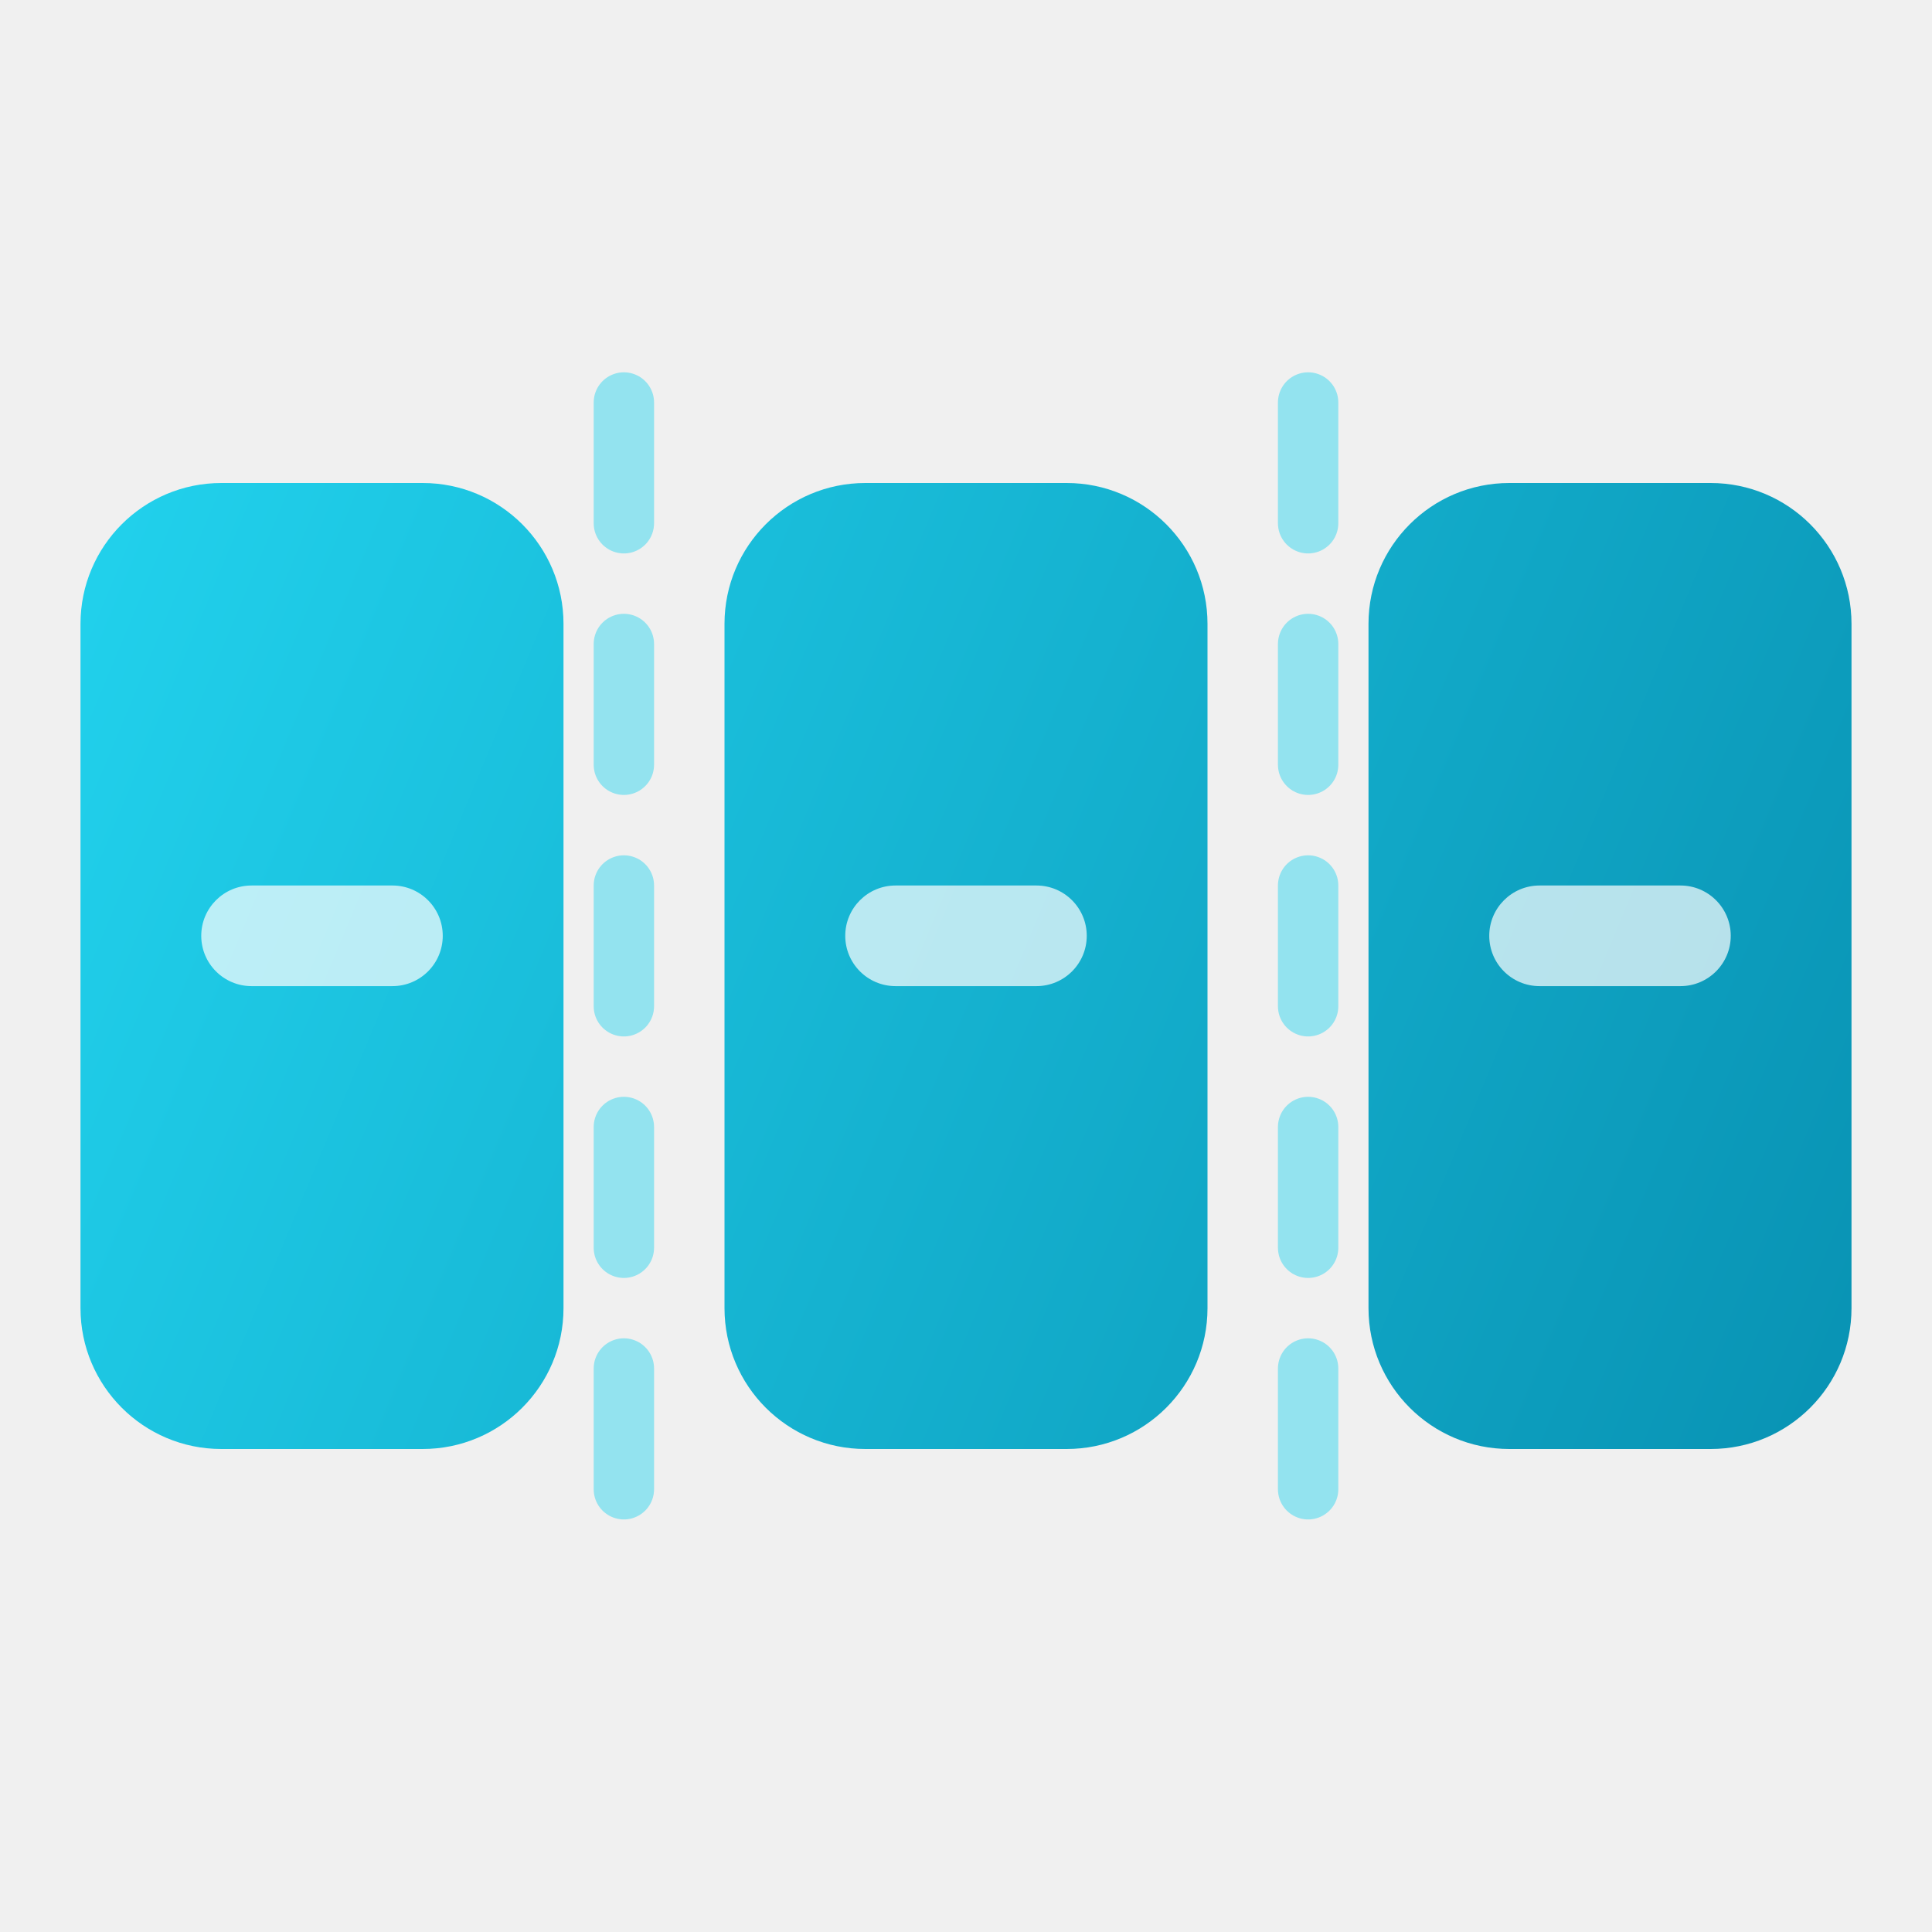
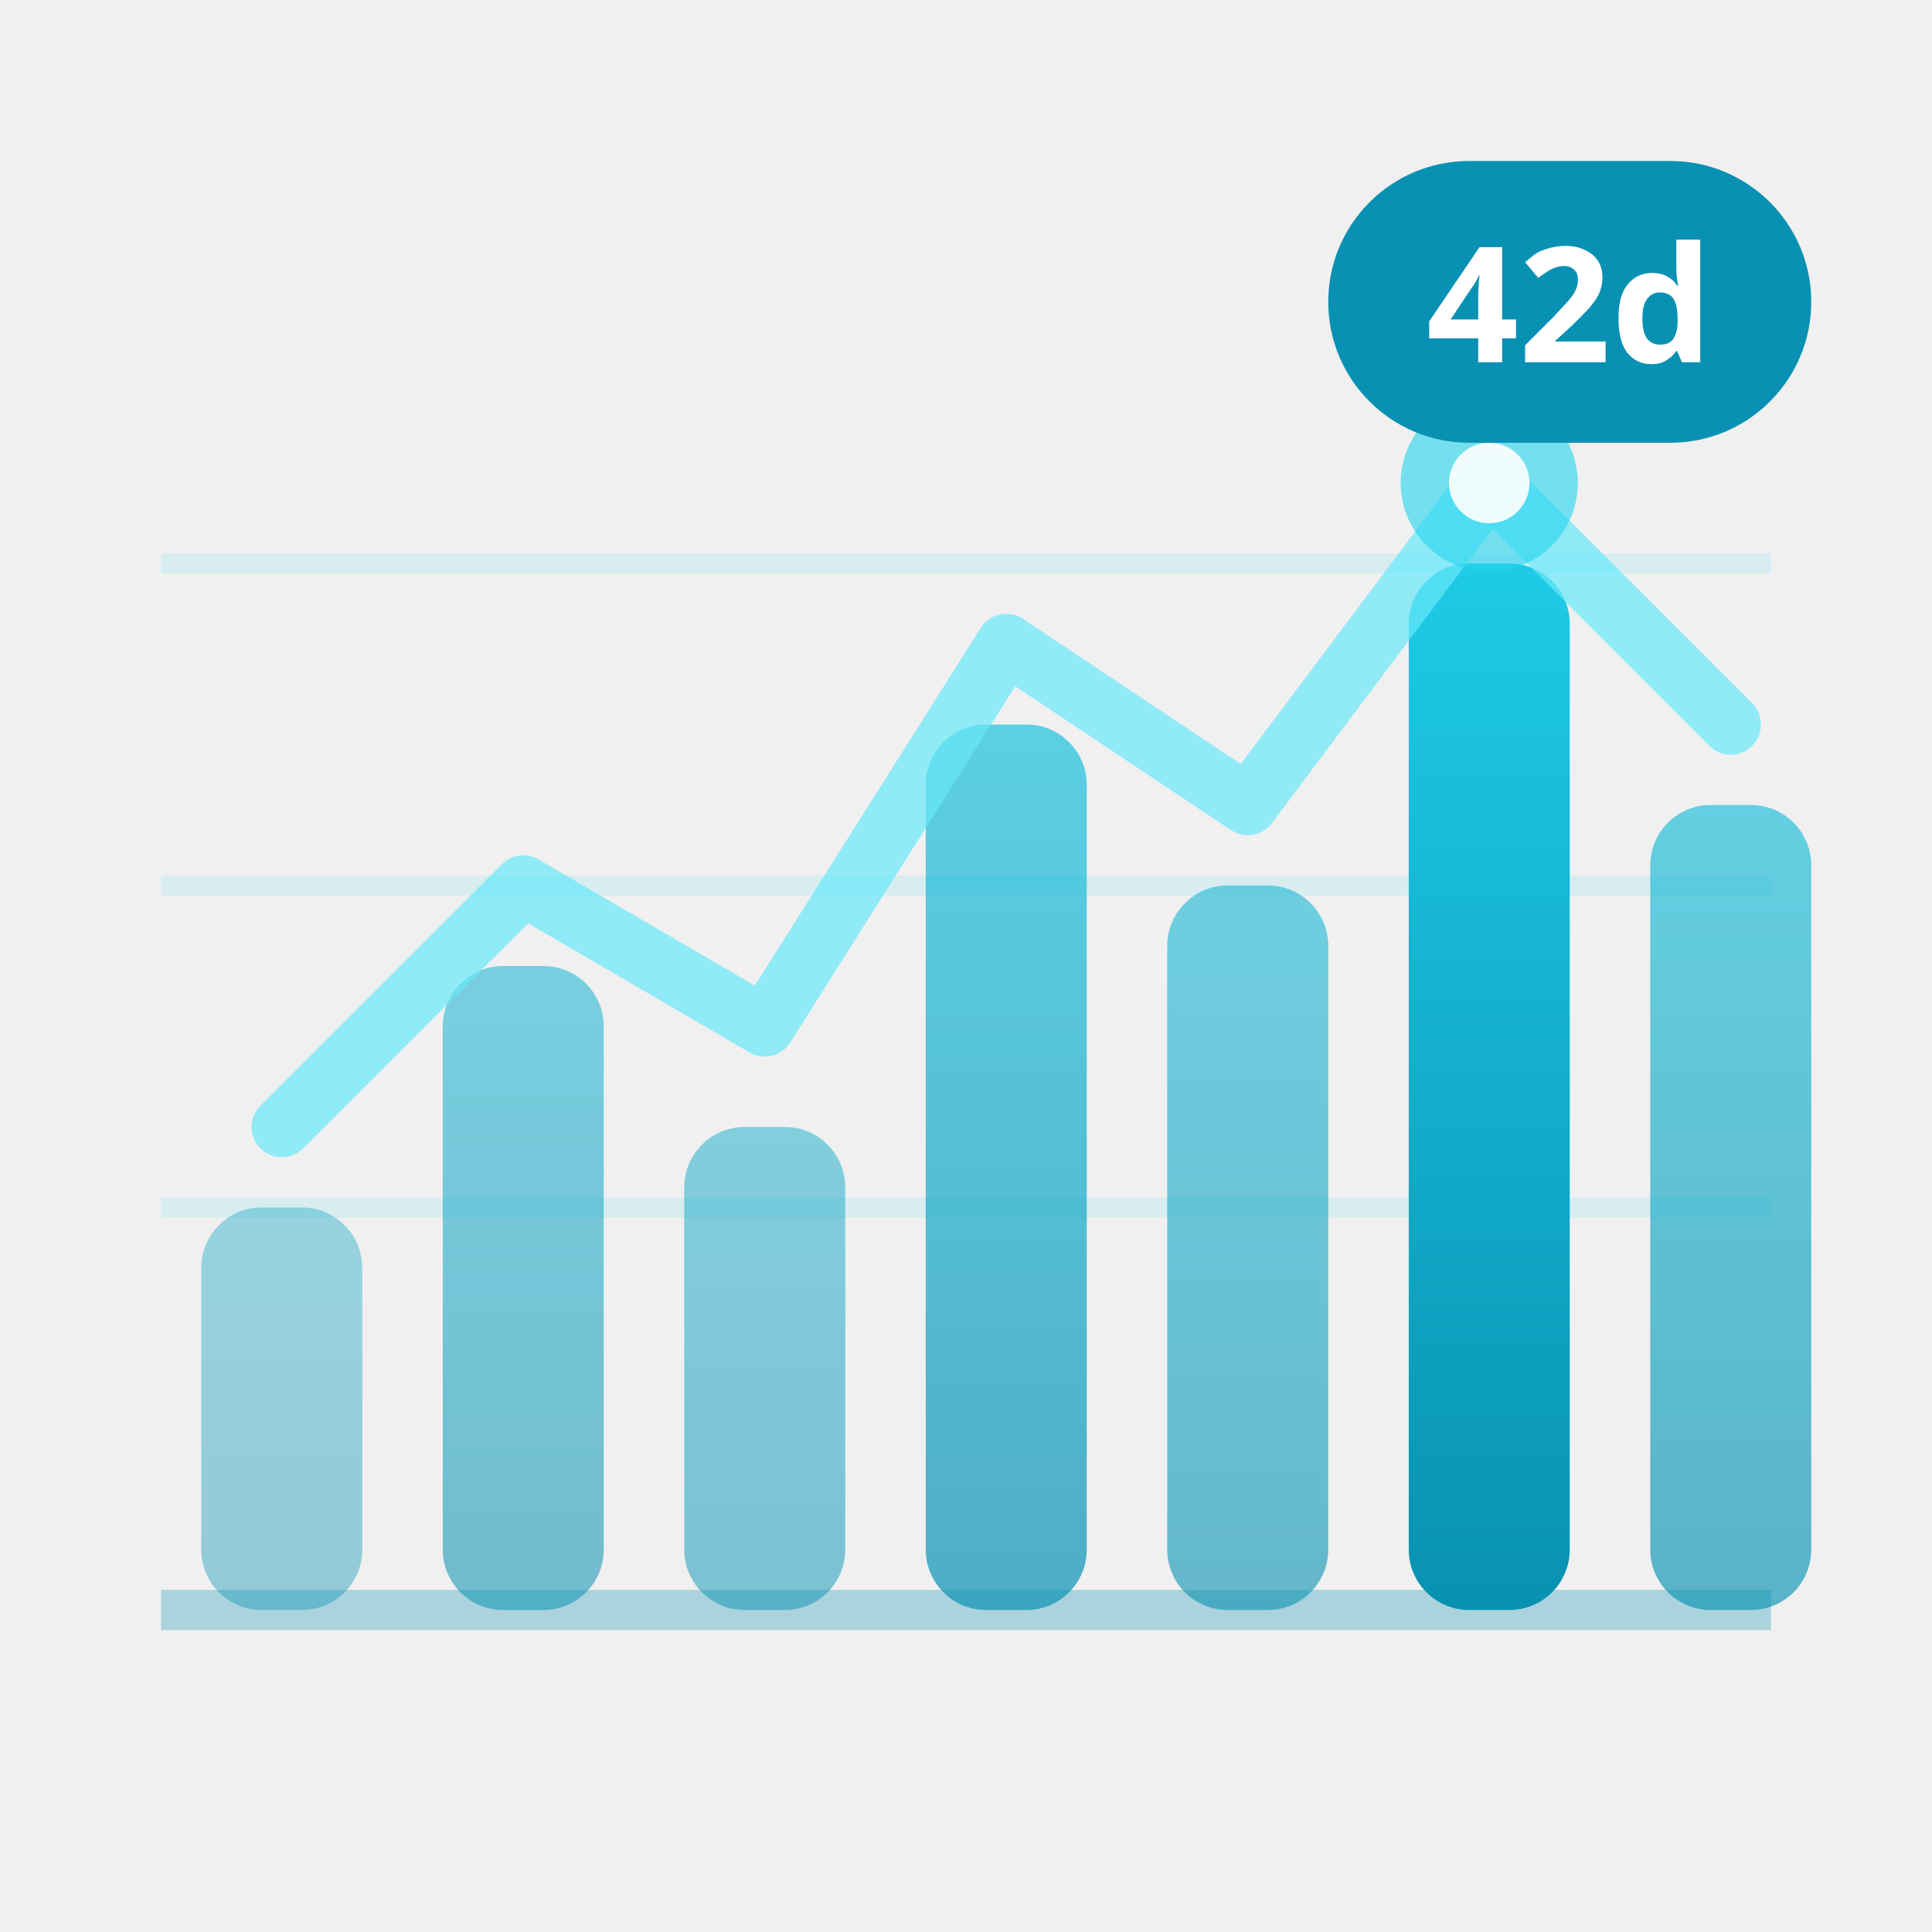
<svg xmlns="http://www.w3.org/2000/svg" width="48" height="48" viewBox="0 0 48 48" fill="none">
  <defs>
-     <linearGradient id="tk" x1="0" y1="14" x2="48" y2="34" gradientUnits="userSpaceOnUse">
-       <stop stop-color="#22d3ee" />
-       <stop offset="1" stop-color="#0891b2" />
+     <linearGradient id="tk-bar" x1="0" y1="40" x2="0" y2="10" gradientUnits="userSpaceOnUse">
+       <stop stop-color="#0891b2" />
+       <stop offset="1" stop-color="#22d3ee" />
+     </linearGradient>
+     <linearGradient id="tk-glow" x1="4" y1="40" x2="44" y2="10" gradientUnits="userSpaceOnUse">
+       <stop stop-color="#22d3ee" stop-opacity="0.25" />
+       <stop offset="1" stop-color="#06b6d4" stop-opacity="0" />
    </linearGradient>
  </defs>
-   <rect x="2" y="12" width="12" height="24" rx="3.5" fill="url(#tk)" />
-   <rect x="18" y="12" width="12" height="24" rx="3.5" fill="url(#tk)" />
-   <rect x="34" y="12" width="12" height="24" rx="3.5" fill="url(#tk)" />
-   <line x1="15.5" y1="10" x2="15.5" y2="38" stroke="#22d3ee" stroke-width="1.5" stroke-linecap="round" stroke-dasharray="3 3" opacity="0.45" />
-   <line x1="32.5" y1="10" x2="32.5" y2="38" stroke="#22d3ee" stroke-width="1.5" stroke-linecap="round" stroke-dasharray="3 3" opacity="0.45" />
-   <rect x="5" y="22" width="6" height="2.5" rx="1.25" fill="white" opacity="0.7" />
-   <rect x="21" y="22" width="6" height="2.5" rx="1.25" fill="white" opacity="0.7" />
-   <rect x="37" y="22" width="6" height="2.5" rx="1.25" fill="white" opacity="0.7" />
+   <line x1="4" y1="14" x2="44" y2="14" stroke="#22d3ee" stroke-width="0.5" opacity="0.12" />
+   <line x1="4" y1="22" x2="44" y2="22" stroke="#22d3ee" stroke-width="0.5" opacity="0.12" />
+   <line x1="4" y1="30" x2="44" y2="30" stroke="#22d3ee" stroke-width="0.5" opacity="0.12" />
+   <line x1="4" y1="40" x2="44" y2="40" stroke="#0891b2" stroke-width="1" opacity="0.3" />
+   <rect x="5" y="30" width="4" height="10" rx="1.5" fill="url(#tk-bar)" opacity="0.4" />
+   <rect x="11" y="24" width="4" height="16" rx="1.5" fill="url(#tk-bar)" opacity="0.55" />
+   <rect x="17" y="28" width="4" height="12" rx="1.5" fill="url(#tk-bar)" opacity="0.5" />
+   <rect x="23" y="18" width="4" height="22" rx="1.5" fill="url(#tk-bar)" opacity="0.7" />
+   <rect x="29" y="22" width="4" height="18" rx="1.5" fill="url(#tk-bar)" opacity="0.6" />
+   <rect x="35" y="14" width="4" height="26" rx="1.5" fill="url(#tk-bar)" />
+   <rect x="41" y="20" width="4" height="20" rx="1.5" fill="url(#tk-bar)" opacity="0.65" />
+   <polyline points="7,28 13,22 19,25.5 25,16 31,20 37,12 43,18" stroke="#67e8f9" stroke-width="1.5" stroke-linecap="round" stroke-linejoin="round" fill="none" opacity="0.7" />
+   <circle cx="37" cy="12" r="2.2" fill="#22d3ee" opacity="0.6" />
+   <circle cx="37" cy="12" r="1" fill="white" opacity="0.9" />
+   <rect x="33" y="4" width="12" height="7" rx="3.5" fill="#0891b2" />
+   <text x="39" y="9" text-anchor="middle" font-size="4" font-weight="700" fill="white" font-family="sans-serif">42d</text>
</svg>
